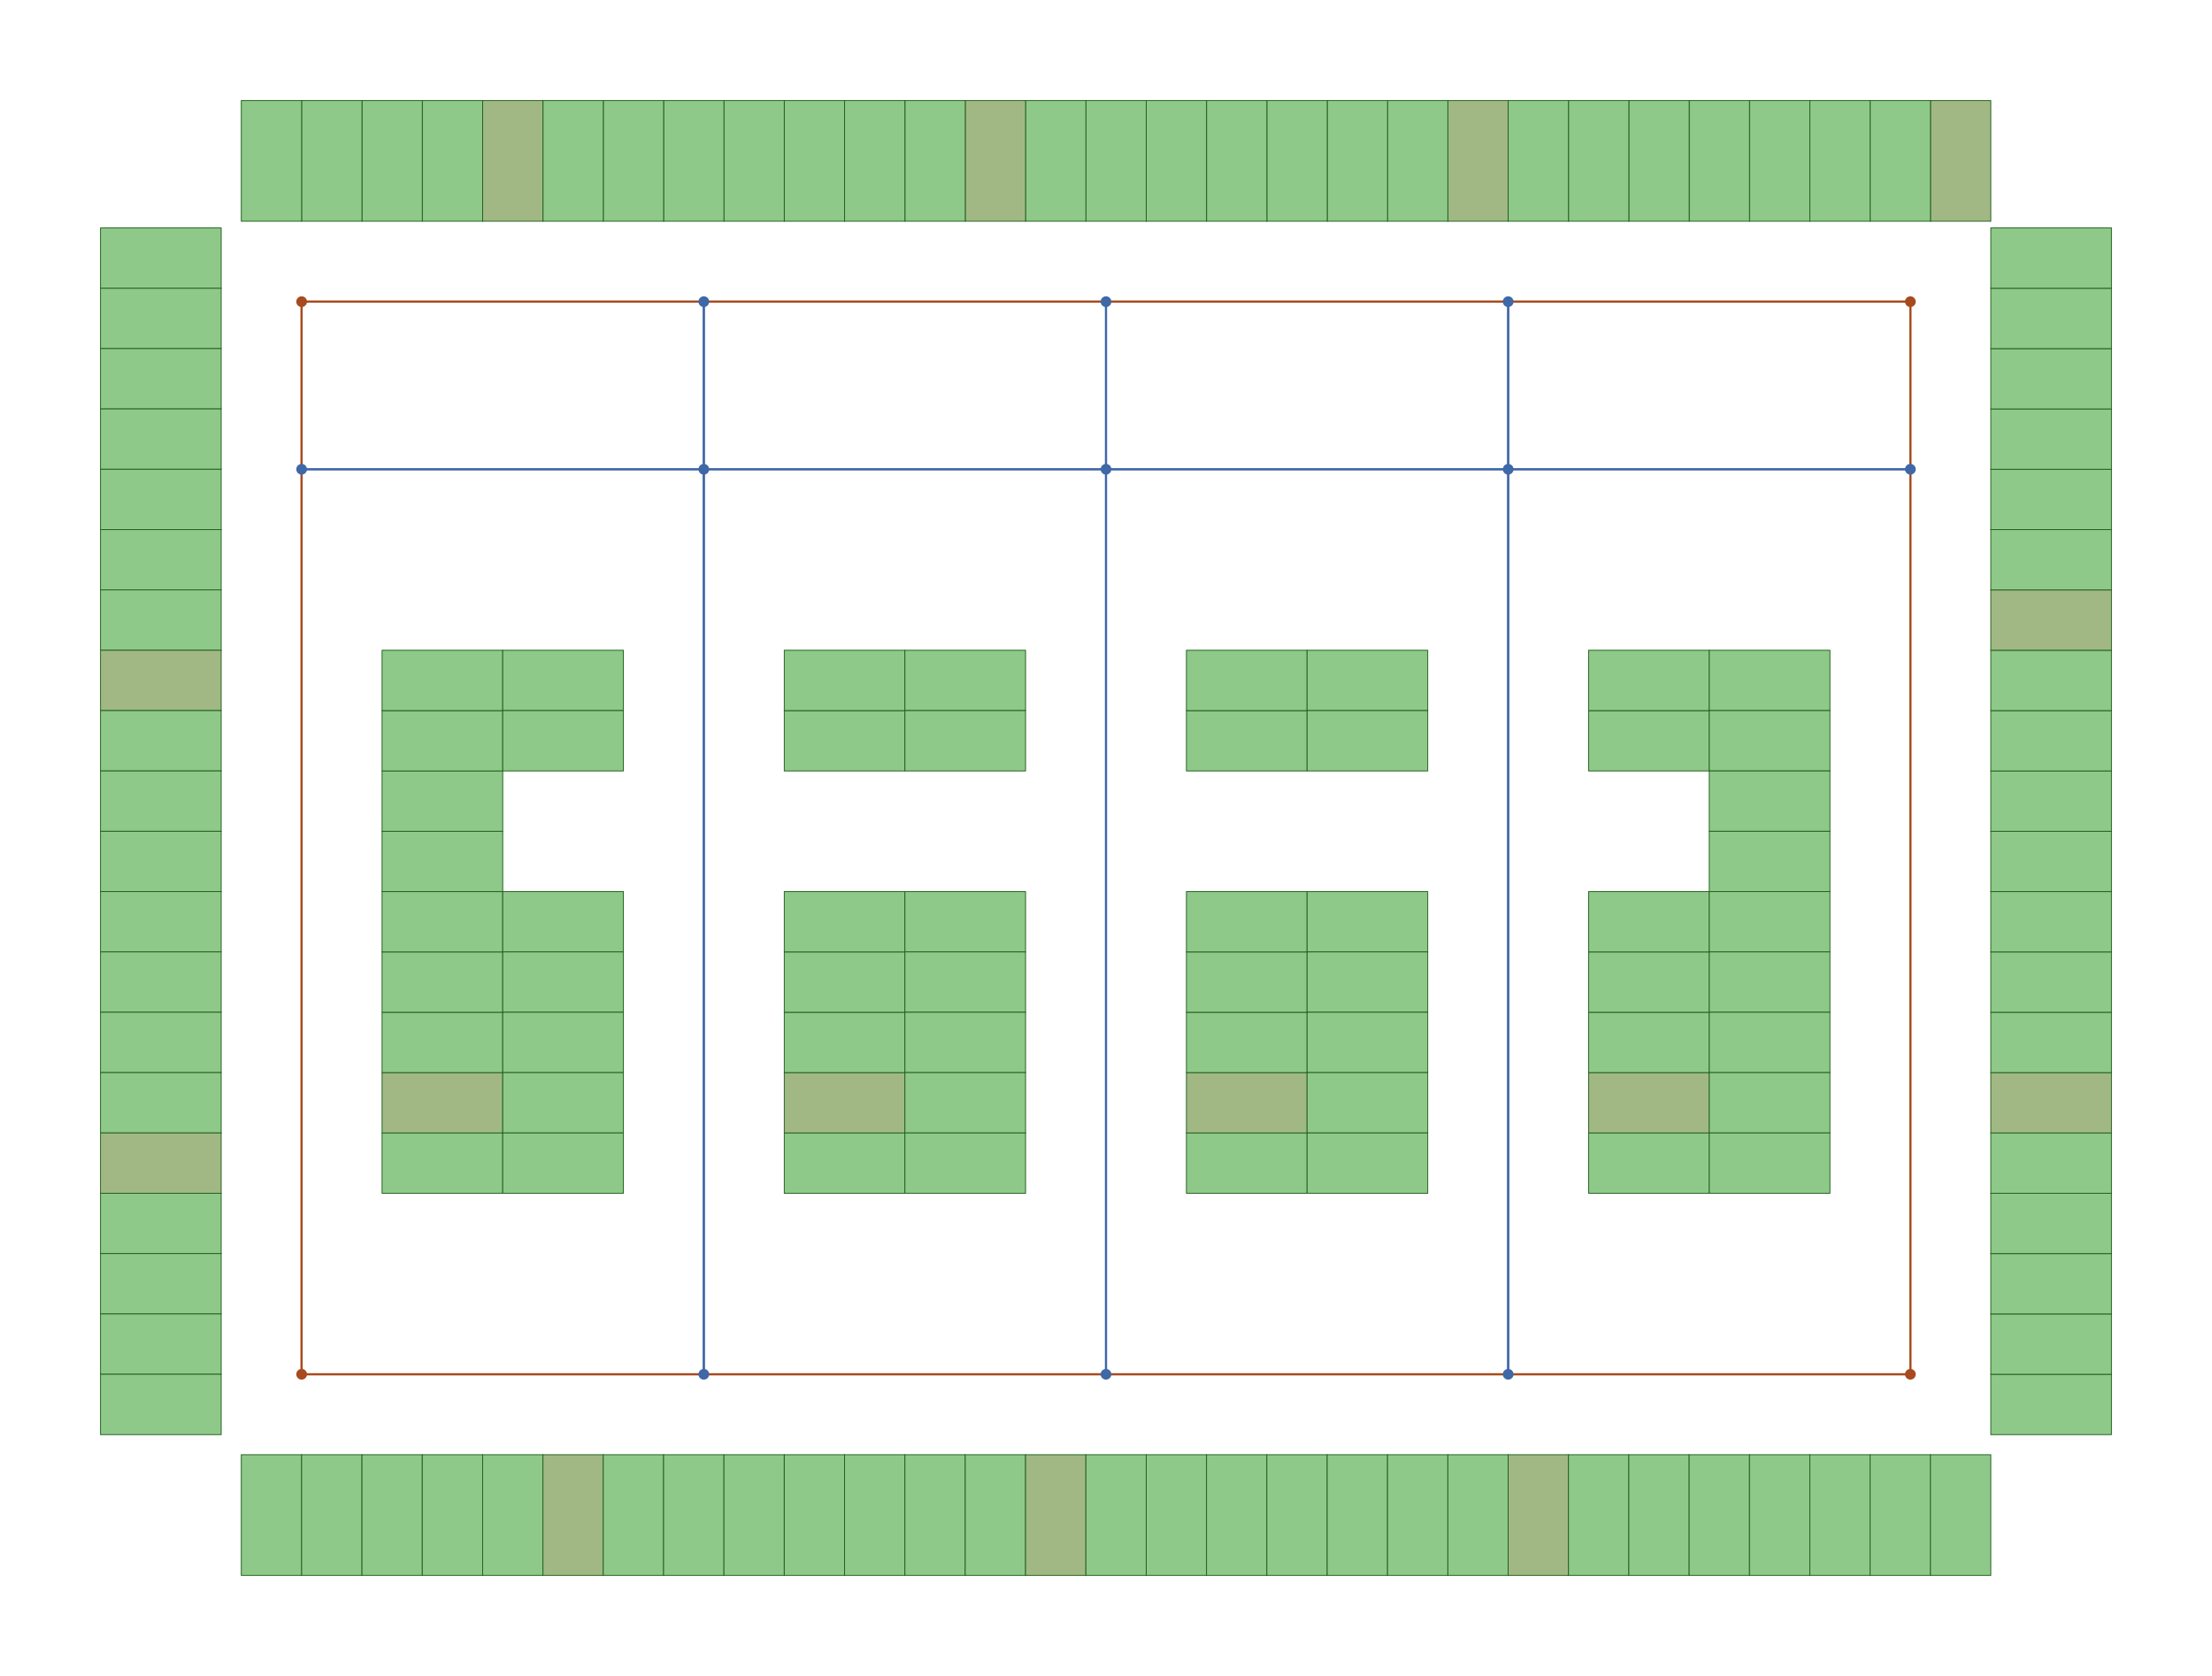
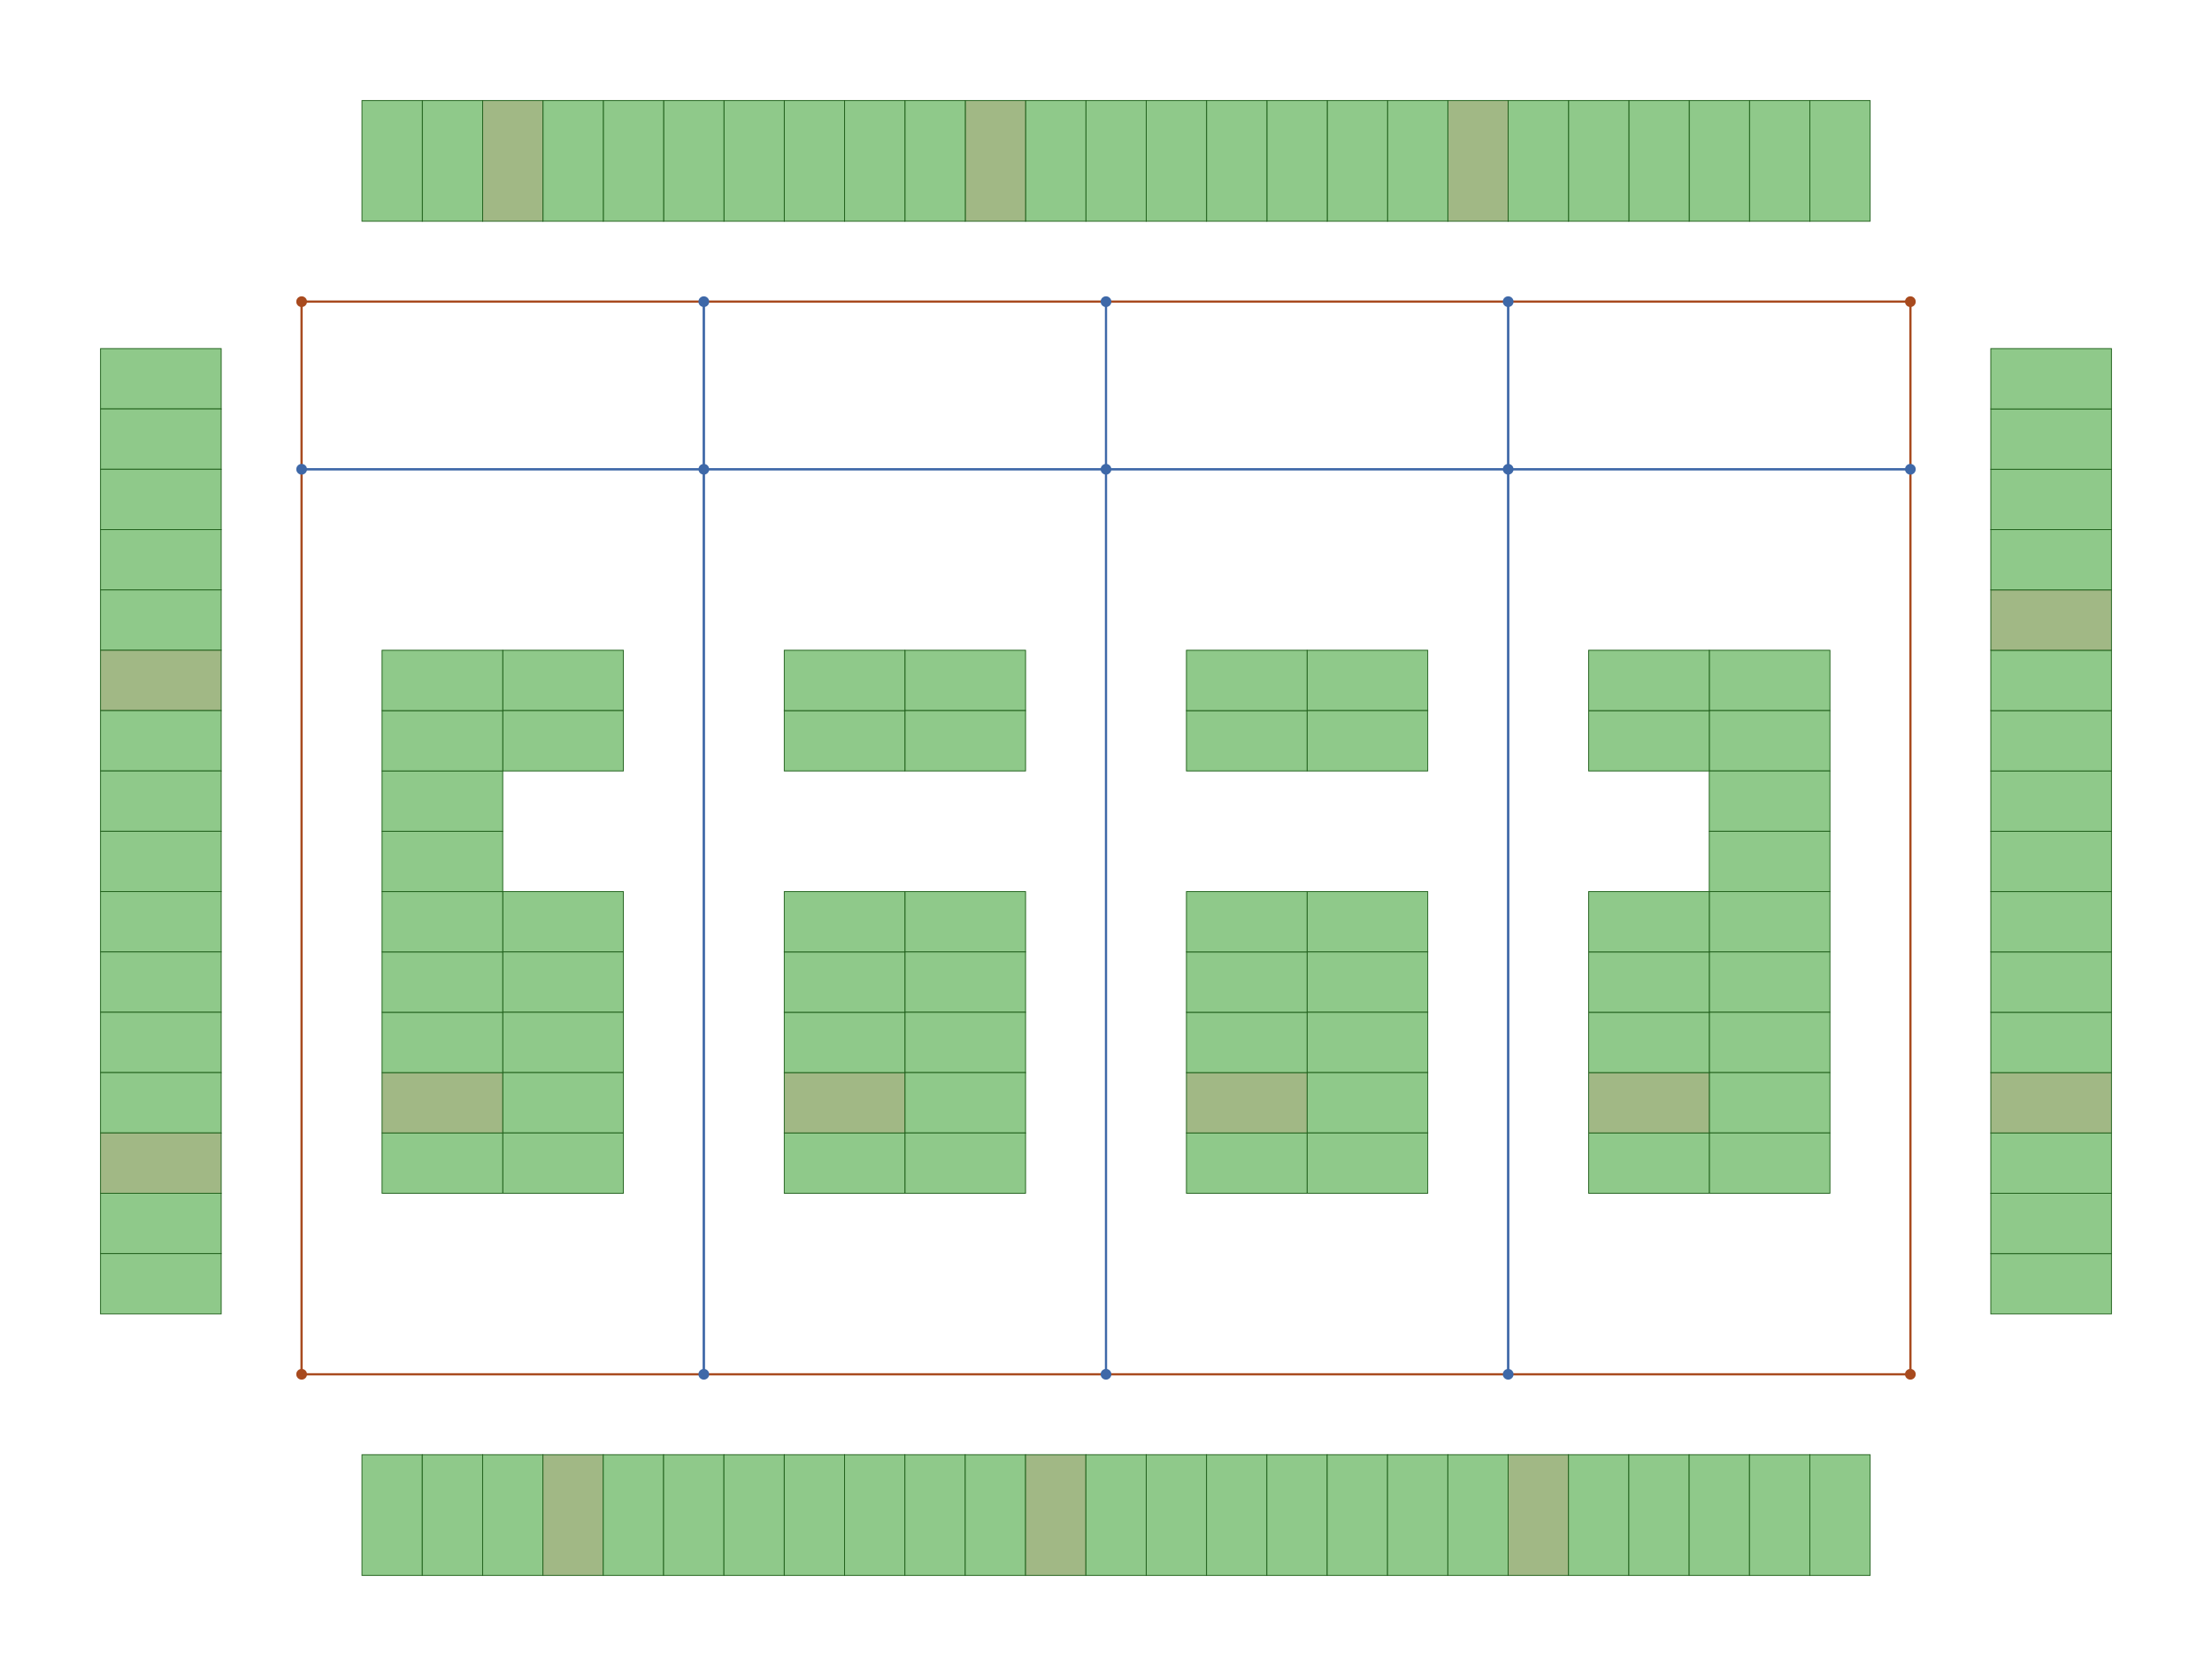
<svg xmlns="http://www.w3.org/2000/svg" width="660" height="500" viewBox="-45 -45 330 250" preserveAspectRatio="xMidYMid meet">
  <style>polygon,line{vector-effect:non-scaling-stroke}</style>
  <g transform="translate(0,160) scale(1,-1)">
    <g id="boundary" fill="none" stroke="#222" stroke-width="0.5">
      <polygon points="0,0 240,0 240,160 0,160" />
    </g>
    <g id="stalls" stroke="#1f5f1a" stroke-width="0.25">
-       <polygon points="-9,-30 0,-30 0,-12 -9,-12" fill="#8fc98a" />
-       <polygon points="0,-30 9,-30 9,-12 0,-12" fill="#8fc98a" />
      <polygon points="9,-30 18,-30 18,-12 9,-12" fill="#8fc98a" />
      <polygon points="18,-30 27,-30 27,-12 18,-12" fill="#8fc98a" />
      <polygon points="27,-30 36,-30 36,-12 27,-12" fill="#8fc98a" />
      <polygon points="36,-30 45,-30 45,-12 36,-12" fill="#a1b885" />
      <polygon points="45,-30 54,-30 54,-12 45,-12" fill="#8fc98a" />
      <polygon points="54,-30 63,-30 63,-12 54,-12" fill="#8fc98a" />
      <polygon points="63,-30 72,-30 72,-12 63,-12" fill="#8fc98a" />
      <polygon points="72,-30 81,-30 81,-12 72,-12" fill="#8fc98a" />
      <polygon points="81,-30 90,-30 90,-12 81,-12" fill="#8fc98a" />
      <polygon points="90,-30 99,-30 99,-12 90,-12" fill="#8fc98a" />
      <polygon points="99,-30 108,-30 108,-12 99,-12" fill="#8fc98a" />
      <polygon points="108,-30 117,-30 117,-12 108,-12" fill="#a1b885" />
      <polygon points="117,-30 126,-30 126,-12 117,-12" fill="#8fc98a" />
      <polygon points="126,-30 135,-30 135,-12 126,-12" fill="#8fc98a" />
      <polygon points="135,-30 144,-30 144,-12 135,-12" fill="#8fc98a" />
      <polygon points="144,-30 153,-30 153,-12 144,-12" fill="#8fc98a" />
      <polygon points="153,-30 162,-30 162,-12 153,-12" fill="#8fc98a" />
      <polygon points="162,-30 171,-30 171,-12 162,-12" fill="#8fc98a" />
      <polygon points="171,-30 180,-30 180,-12 171,-12" fill="#8fc98a" />
      <polygon points="180,-30 189,-30 189,-12 180,-12" fill="#a1b885" />
      <polygon points="189,-30 198,-30 198,-12 189,-12" fill="#8fc98a" />
      <polygon points="198,-30 207,-30 207,-12 198,-12" fill="#8fc98a" />
      <polygon points="207,-30 216,-30 216,-12 207,-12" fill="#8fc98a" />
      <polygon points="216,-30 225,-30 225,-12 216,-12" fill="#8fc98a" />
      <polygon points="225,-30 234,-30 234,-12 225,-12" fill="#8fc98a" />
-       <polygon points="234,-30 243,-30 243,-12 234,-12" fill="#8fc98a" />
-       <polygon points="243,-30 252,-30 252,-12 243,-12" fill="#8fc98a" />
-       <polygon points="252,190 243,190 243,172 252,172" fill="#a1b885" />
-       <polygon points="243,190 234,190 234,172 243,172" fill="#8fc98a" />
      <polygon points="234,190 225,190 225,172 234,172" fill="#8fc98a" />
      <polygon points="225,190 216,190 216,172 225,172" fill="#8fc98a" />
      <polygon points="216,190 207,190 207,172 216,172" fill="#8fc98a" />
      <polygon points="207,190 198,190 198,172 207,172" fill="#8fc98a" />
      <polygon points="198,190 189,190 189,172 198,172" fill="#8fc98a" />
      <polygon points="189,190 180,190 180,172 189,172" fill="#8fc98a" />
      <polygon points="180,190 171,190 171,172 180,172" fill="#a1b885" />
      <polygon points="171,190 162,190 162,172 171,172" fill="#8fc98a" />
      <polygon points="162,190 153,190 153,172 162,172" fill="#8fc98a" />
      <polygon points="153,190 144,190 144,172 153,172" fill="#8fc98a" />
      <polygon points="144,190 135,190 135,172 144,172" fill="#8fc98a" />
      <polygon points="135,190 126,190 126,172 135,172" fill="#8fc98a" />
      <polygon points="126,190 117,190 117,172 126,172" fill="#8fc98a" />
      <polygon points="117,190 108,190 108,172 117,172" fill="#8fc98a" />
      <polygon points="108,190 99,190 99,172 108,172" fill="#a1b885" />
      <polygon points="99,190 90,190 90,172 99,172" fill="#8fc98a" />
      <polygon points="90,190 81,190 81,172 90,172" fill="#8fc98a" />
      <polygon points="81,190 72,190 72,172 81,172" fill="#8fc98a" />
      <polygon points="72,190 63,190 63,172 72,172" fill="#8fc98a" />
      <polygon points="63,190 54,190 54,172 63,172" fill="#8fc98a" />
      <polygon points="54,190 45,190 45,172 54,172" fill="#8fc98a" />
      <polygon points="45,190 36,190 36,172 45,172" fill="#8fc98a" />
      <polygon points="36,190 27,190 27,172 36,172" fill="#a1b885" />
      <polygon points="27,190 18,190 18,172 27,172" fill="#8fc98a" />
      <polygon points="18,190 9,190 9,172 18,172" fill="#8fc98a" />
-       <polygon points="9,190 0,190 0,172 9,172" fill="#8fc98a" />
-       <polygon points="0,190 -9,190 -9,172 0,172" fill="#8fc98a" />
-       <polygon points="-30,171 -30,162 -12,162 -12,171" fill="#8fc98a" />
-       <polygon points="-30,162 -30,153 -12,153 -12,162" fill="#8fc98a" />
+       <polygon points="270,9 270,18 252,18 252,9" fill="#8fc98a" />
+       <polygon points="270,18 270,27 252,27 252,18" fill="#8fc98a" />
+       <polygon points="270,27 270,36 252,36 252,27" fill="#8fc98a" />
+       <polygon points="270,36 270,45 252,45 252,36" fill="#a1b885" />
+       <polygon points="270,45 270,54 252,54 252,45" fill="#8fc98a" />
+       <polygon points="270,54 270,63 252,63 252,54" fill="#8fc98a" />
+       <polygon points="270,63 270,72 252,72 252,63" fill="#8fc98a" />
+       <polygon points="270,72 270,81 252,81 252,72" fill="#8fc98a" />
+       <polygon points="270,81 270,90 252,90 252,81" fill="#8fc98a" />
+       <polygon points="270,90 270,99 252,99 252,90" fill="#8fc98a" />
+       <polygon points="270,99 270,108 252,108 252,99" fill="#8fc98a" />
+       <polygon points="270,108 270,117 252,117 252,108" fill="#a1b885" />
+       <polygon points="270,117 270,126 252,126 252,117" fill="#8fc98a" />
+       <polygon points="270,126 270,135 252,135 252,126" fill="#8fc98a" />
+       <polygon points="270,135 270,144 252,144 252,135" fill="#8fc98a" />
+       <polygon points="270,144 270,153 252,153 252,144" fill="#8fc98a" />
      <polygon points="-30,153 -30,144 -12,144 -12,153" fill="#8fc98a" />
      <polygon points="-30,144 -30,135 -12,135 -12,144" fill="#8fc98a" />
      <polygon points="-30,135 -30,126 -12,126 -12,135" fill="#8fc98a" />
      <polygon points="-30,126 -30,117 -12,117 -12,126" fill="#8fc98a" />
      <polygon points="-30,117 -30,108 -12,108 -12,117" fill="#8fc98a" />
      <polygon points="-30,108 -30,99 -12,99 -12,108" fill="#a1b885" />
      <polygon points="-30,99 -30,90 -12,90 -12,99" fill="#8fc98a" />
      <polygon points="-30,90 -30,81 -12,81 -12,90" fill="#8fc98a" />
      <polygon points="-30,81 -30,72 -12,72 -12,81" fill="#8fc98a" />
      <polygon points="-30,72 -30,63 -12,63 -12,72" fill="#8fc98a" />
      <polygon points="-30,63 -30,54 -12,54 -12,63" fill="#8fc98a" />
      <polygon points="-30,54 -30,45 -12,45 -12,54" fill="#8fc98a" />
      <polygon points="-30,45 -30,36 -12,36 -12,45" fill="#8fc98a" />
      <polygon points="-30,36 -30,27 -12,27 -12,36" fill="#a1b885" />
      <polygon points="-30,27 -30,18 -12,18 -12,27" fill="#8fc98a" />
      <polygon points="-30,18 -30,9 -12,9 -12,18" fill="#8fc98a" />
-       <polygon points="-30,9 -30,0 -12,0 -12,9" fill="#8fc98a" />
-       <polygon points="-30,0 -30,-9 -12,-9 -12,0" fill="#8fc98a" />
-       <polygon points="270,-9 270,0 252,0 252,-9" fill="#8fc98a" />
-       <polygon points="270,0 270,9 252,9 252,0" fill="#8fc98a" />
-       <polygon points="270,9 270,18 252,18 252,9" fill="#8fc98a" />
-       <polygon points="270,18 270,27 252,27 252,18" fill="#8fc98a" />
-       <polygon points="270,27 270,36 252,36 252,27" fill="#8fc98a" />
-       <polygon points="270,36 270,45 252,45 252,36" fill="#a1b885" />
-       <polygon points="270,45 270,54 252,54 252,45" fill="#8fc98a" />
-       <polygon points="270,54 270,63 252,63 252,54" fill="#8fc98a" />
-       <polygon points="270,63 270,72 252,72 252,63" fill="#8fc98a" />
-       <polygon points="270,72 270,81 252,81 252,72" fill="#8fc98a" />
-       <polygon points="270,81 270,90 252,90 252,81" fill="#8fc98a" />
-       <polygon points="270,90 270,99 252,99 252,90" fill="#8fc98a" />
-       <polygon points="270,99 270,108 252,108 252,99" fill="#8fc98a" />
-       <polygon points="270,108 270,117 252,117 252,108" fill="#a1b885" />
-       <polygon points="270,117 270,126 252,126 252,117" fill="#8fc98a" />
-       <polygon points="270,126 270,135 252,135 252,126" fill="#8fc98a" />
-       <polygon points="270,135 270,144 252,144 252,135" fill="#8fc98a" />
-       <polygon points="270,144 270,153 252,153 252,144" fill="#8fc98a" />
-       <polygon points="270,153 270,162 252,162 252,153" fill="#8fc98a" />
-       <polygon points="270,162 270,171 252,171 252,162" fill="#8fc98a" />
+       <polygon points="30,108 30,99 48,99 48,108" fill="#8fc98a" />
+       <polygon points="30,99 30,90 48,90 48,99" fill="#8fc98a" />
+       <polygon points="30,72 30,63 48,63 48,72" fill="#8fc98a" />
+       <polygon points="30,63 30,54 48,54 48,63" fill="#8fc98a" />
+       <polygon points="30,54 30,45 48,45 48,54" fill="#8fc98a" />
+       <polygon points="30,45 30,36 48,36 48,45" fill="#8fc98a" />
+       <polygon points="30,36 30,27 48,27 48,36" fill="#8fc98a" />
      <polygon points="30,27 30,36 12,36 12,27" fill="#8fc98a" />
      <polygon points="30,36 30,45 12,45 12,36" fill="#a1b885" />
      <polygon points="30,45 30,54 12,54 12,45" fill="#8fc98a" />
      <polygon points="30,54 30,63 12,63 12,54" fill="#8fc98a" />
      <polygon points="30,63 30,72 12,72 12,63" fill="#8fc98a" />
      <polygon points="30,72 30,81 12,81 12,72" fill="#8fc98a" />
      <polygon points="30,81 30,90 12,90 12,81" fill="#8fc98a" />
      <polygon points="30,90 30,99 12,99 12,90" fill="#8fc98a" />
      <polygon points="30,99 30,108 12,108 12,99" fill="#8fc98a" />
-       <polygon points="30,108 30,99 48,99 48,108" fill="#8fc98a" />
-       <polygon points="30,99 30,90 48,90 48,99" fill="#8fc98a" />
-       <polygon points="30,72 30,63 48,63 48,72" fill="#8fc98a" />
-       <polygon points="30,63 30,54 48,54 48,63" fill="#8fc98a" />
-       <polygon points="30,54 30,45 48,45 48,54" fill="#8fc98a" />
-       <polygon points="30,45 30,36 48,36 48,45" fill="#8fc98a" />
-       <polygon points="30,36 30,27 48,27 48,36" fill="#8fc98a" />
+       <polygon points="90,108 90,99 108,99 108,108" fill="#8fc98a" />
+       <polygon points="90,99 90,90 108,90 108,99" fill="#8fc98a" />
+       <polygon points="90,72 90,63 108,63 108,72" fill="#8fc98a" />
+       <polygon points="90,63 90,54 108,54 108,63" fill="#8fc98a" />
+       <polygon points="90,54 90,45 108,45 108,54" fill="#8fc98a" />
+       <polygon points="90,45 90,36 108,36 108,45" fill="#8fc98a" />
+       <polygon points="90,36 90,27 108,27 108,36" fill="#8fc98a" />
      <polygon points="90,27 90,36 72,36 72,27" fill="#8fc98a" />
      <polygon points="90,36 90,45 72,45 72,36" fill="#a1b885" />
      <polygon points="90,45 90,54 72,54 72,45" fill="#8fc98a" />
      <polygon points="90,54 90,63 72,63 72,54" fill="#8fc98a" />
      <polygon points="90,63 90,72 72,72 72,63" fill="#8fc98a" />
      <polygon points="90,90 90,99 72,99 72,90" fill="#8fc98a" />
      <polygon points="90,99 90,108 72,108 72,99" fill="#8fc98a" />
-       <polygon points="90,108 90,99 108,99 108,108" fill="#8fc98a" />
-       <polygon points="90,99 90,90 108,90 108,99" fill="#8fc98a" />
-       <polygon points="90,72 90,63 108,63 108,72" fill="#8fc98a" />
-       <polygon points="90,63 90,54 108,54 108,63" fill="#8fc98a" />
-       <polygon points="90,54 90,45 108,45 108,54" fill="#8fc98a" />
-       <polygon points="90,45 90,36 108,36 108,45" fill="#8fc98a" />
-       <polygon points="90,36 90,27 108,27 108,36" fill="#8fc98a" />
+       <polygon points="150,108 150,99 168,99 168,108" fill="#8fc98a" />
+       <polygon points="150,99 150,90 168,90 168,99" fill="#8fc98a" />
+       <polygon points="150,72 150,63 168,63 168,72" fill="#8fc98a" />
+       <polygon points="150,63 150,54 168,54 168,63" fill="#8fc98a" />
+       <polygon points="150,54 150,45 168,45 168,54" fill="#8fc98a" />
+       <polygon points="150,45 150,36 168,36 168,45" fill="#8fc98a" />
+       <polygon points="150,36 150,27 168,27 168,36" fill="#8fc98a" />
      <polygon points="150,27 150,36 132,36 132,27" fill="#8fc98a" />
      <polygon points="150,36 150,45 132,45 132,36" fill="#a1b885" />
      <polygon points="150,45 150,54 132,54 132,45" fill="#8fc98a" />
      <polygon points="150,54 150,63 132,63 132,54" fill="#8fc98a" />
      <polygon points="150,63 150,72 132,72 132,63" fill="#8fc98a" />
      <polygon points="150,90 150,99 132,99 132,90" fill="#8fc98a" />
      <polygon points="150,99 150,108 132,108 132,99" fill="#8fc98a" />
-       <polygon points="150,108 150,99 168,99 168,108" fill="#8fc98a" />
-       <polygon points="150,99 150,90 168,90 168,99" fill="#8fc98a" />
-       <polygon points="150,72 150,63 168,63 168,72" fill="#8fc98a" />
-       <polygon points="150,63 150,54 168,54 168,63" fill="#8fc98a" />
-       <polygon points="150,54 150,45 168,45 168,54" fill="#8fc98a" />
-       <polygon points="150,45 150,36 168,36 168,45" fill="#8fc98a" />
-       <polygon points="150,36 150,27 168,27 168,36" fill="#8fc98a" />
-       <polygon points="210,27 210,36 192,36 192,27" fill="#8fc98a" />
-       <polygon points="210,36 210,45 192,45 192,36" fill="#a1b885" />
-       <polygon points="210,45 210,54 192,54 192,45" fill="#8fc98a" />
-       <polygon points="210,54 210,63 192,63 192,54" fill="#8fc98a" />
-       <polygon points="210,63 210,72 192,72 192,63" fill="#8fc98a" />
-       <polygon points="210,90 210,99 192,99 192,90" fill="#8fc98a" />
-       <polygon points="210,99 210,108 192,108 192,99" fill="#8fc98a" />
      <polygon points="210,108 210,99 228,99 228,108" fill="#8fc98a" />
      <polygon points="210,99 210,90 228,90 228,99" fill="#8fc98a" />
      <polygon points="210,90 210,81 228,81 228,90" fill="#8fc98a" />
      <polygon points="210,81 210,72 228,72 228,81" fill="#8fc98a" />
      <polygon points="210,72 210,63 228,63 228,72" fill="#8fc98a" />
      <polygon points="210,63 210,54 228,54 228,63" fill="#8fc98a" />
      <polygon points="210,54 210,45 228,45 228,54" fill="#8fc98a" />
      <polygon points="210,45 210,36 228,36 228,45" fill="#8fc98a" />
      <polygon points="210,36 210,27 228,27 228,36" fill="#8fc98a" />
+       <polygon points="210,27 210,36 192,36 192,27" fill="#8fc98a" />
+       <polygon points="210,36 210,45 192,45 192,36" fill="#a1b885" />
+       <polygon points="210,45 210,54 192,54 192,45" fill="#8fc98a" />
+       <polygon points="210,54 210,63 192,63 192,54" fill="#8fc98a" />
+       <polygon points="210,63 210,72 192,72 192,63" fill="#8fc98a" />
+       <polygon points="210,90 210,99 192,99 192,90" fill="#8fc98a" />
+       <polygon points="210,99 210,108 192,108 192,99" fill="#8fc98a" />
    </g>
    <g id="graph">
      <line x1="0" y1="0" x2="60" y2="0" stroke="#a84a1e" stroke-width="0.6" />
      <line x1="60" y1="0" x2="0" y2="0" stroke="#a84a1e" stroke-width="0.6" />
      <line x1="60" y1="0" x2="120" y2="0" stroke="#a84a1e" stroke-width="0.6" />
      <line x1="120" y1="0" x2="60" y2="0" stroke="#a84a1e" stroke-width="0.6" />
      <line x1="120" y1="0" x2="180" y2="0" stroke="#a84a1e" stroke-width="0.6" />
      <line x1="180" y1="0" x2="120" y2="0" stroke="#a84a1e" stroke-width="0.6" />
      <line x1="180" y1="0" x2="240" y2="0" stroke="#a84a1e" stroke-width="0.6" />
      <line x1="240" y1="0" x2="180" y2="0" stroke="#a84a1e" stroke-width="0.6" />
      <line x1="240" y1="0" x2="240" y2="135" stroke="#a84a1e" stroke-width="0.6" />
      <line x1="240" y1="135" x2="240" y2="0" stroke="#a84a1e" stroke-width="0.6" />
      <line x1="240" y1="135" x2="240" y2="160" stroke="#a84a1e" stroke-width="0.6" />
      <line x1="240" y1="160" x2="240" y2="135" stroke="#a84a1e" stroke-width="0.6" />
      <line x1="240" y1="160" x2="180" y2="160" stroke="#a84a1e" stroke-width="0.6" />
      <line x1="180" y1="160" x2="240" y2="160" stroke="#a84a1e" stroke-width="0.6" />
      <line x1="180" y1="160" x2="120" y2="160" stroke="#a84a1e" stroke-width="0.6" />
      <line x1="120" y1="160" x2="180" y2="160" stroke="#a84a1e" stroke-width="0.6" />
      <line x1="120" y1="160" x2="60" y2="160" stroke="#a84a1e" stroke-width="0.6" />
      <line x1="60" y1="160" x2="120" y2="160" stroke="#a84a1e" stroke-width="0.6" />
      <line x1="60" y1="160" x2="0" y2="160" stroke="#a84a1e" stroke-width="0.6" />
      <line x1="0" y1="160" x2="60" y2="160" stroke="#a84a1e" stroke-width="0.6" />
      <line x1="0" y1="160" x2="0" y2="135" stroke="#a84a1e" stroke-width="0.6" />
      <line x1="0" y1="135" x2="0" y2="160" stroke="#a84a1e" stroke-width="0.6" />
      <line x1="0" y1="135" x2="0" y2="0" stroke="#a84a1e" stroke-width="0.6" />
      <line x1="0" y1="0" x2="0" y2="135" stroke="#a84a1e" stroke-width="0.6" />
      <line x1="180" y1="0" x2="180" y2="135" stroke="#3e68a8" stroke-width="0.6" />
      <line x1="180" y1="135" x2="180" y2="0" stroke="#3e68a8" stroke-width="0.6" />
      <line x1="180" y1="135" x2="180" y2="160" stroke="#3e68a8" stroke-width="0.6" />
      <line x1="180" y1="160" x2="180" y2="135" stroke="#3e68a8" stroke-width="0.6" />
      <line x1="120" y1="0" x2="120" y2="135" stroke="#3e68a8" stroke-width="0.6" />
      <line x1="120" y1="135" x2="120" y2="0" stroke="#3e68a8" stroke-width="0.6" />
      <line x1="120" y1="135" x2="120" y2="160" stroke="#3e68a8" stroke-width="0.6" />
      <line x1="120" y1="160" x2="120" y2="135" stroke="#3e68a8" stroke-width="0.6" />
      <line x1="60" y1="0" x2="60" y2="135" stroke="#3e68a8" stroke-width="0.6" />
      <line x1="60" y1="135" x2="60" y2="0" stroke="#3e68a8" stroke-width="0.6" />
      <line x1="60" y1="135" x2="60" y2="160" stroke="#3e68a8" stroke-width="0.6" />
      <line x1="60" y1="160" x2="60" y2="135" stroke="#3e68a8" stroke-width="0.6" />
      <line x1="240" y1="135" x2="180" y2="135" stroke="#3e68a8" stroke-width="0.6" />
      <line x1="180" y1="135" x2="240" y2="135" stroke="#3e68a8" stroke-width="0.6" />
      <line x1="180" y1="135" x2="120" y2="135" stroke="#3e68a8" stroke-width="0.6" />
      <line x1="120" y1="135" x2="180" y2="135" stroke="#3e68a8" stroke-width="0.6" />
      <line x1="120" y1="135" x2="60" y2="135" stroke="#3e68a8" stroke-width="0.6" />
      <line x1="60" y1="135" x2="120" y2="135" stroke="#3e68a8" stroke-width="0.6" />
      <line x1="60" y1="135" x2="0" y2="135" stroke="#3e68a8" stroke-width="0.6" />
      <line x1="0" y1="135" x2="60" y2="135" stroke="#3e68a8" stroke-width="0.6" />
      <circle cx="0" cy="0" r="0.8" fill="#a84a1e" />
      <circle cx="240" cy="0" r="0.8" fill="#a84a1e" />
      <circle cx="240" cy="160" r="0.8" fill="#a84a1e" />
      <circle cx="0" cy="160" r="0.8" fill="#a84a1e" />
      <circle cx="180" cy="0" r="0.8" fill="#3e68a8" />
      <circle cx="180" cy="160" r="0.8" fill="#3e68a8" />
      <circle cx="120" cy="0" r="0.8" fill="#3e68a8" />
      <circle cx="120" cy="160" r="0.8" fill="#3e68a8" />
      <circle cx="60" cy="0" r="0.8" fill="#3e68a8" />
      <circle cx="60" cy="160" r="0.8" fill="#3e68a8" />
      <circle cx="240" cy="135" r="0.8" fill="#3e68a8" />
      <circle cx="0" cy="135" r="0.8" fill="#3e68a8" />
      <circle cx="180" cy="135" r="0.8" fill="#3e68a8" />
      <circle cx="120" cy="135" r="0.8" fill="#3e68a8" />
      <circle cx="60" cy="135" r="0.8" fill="#3e68a8" />
    </g>
  </g>
</svg>
